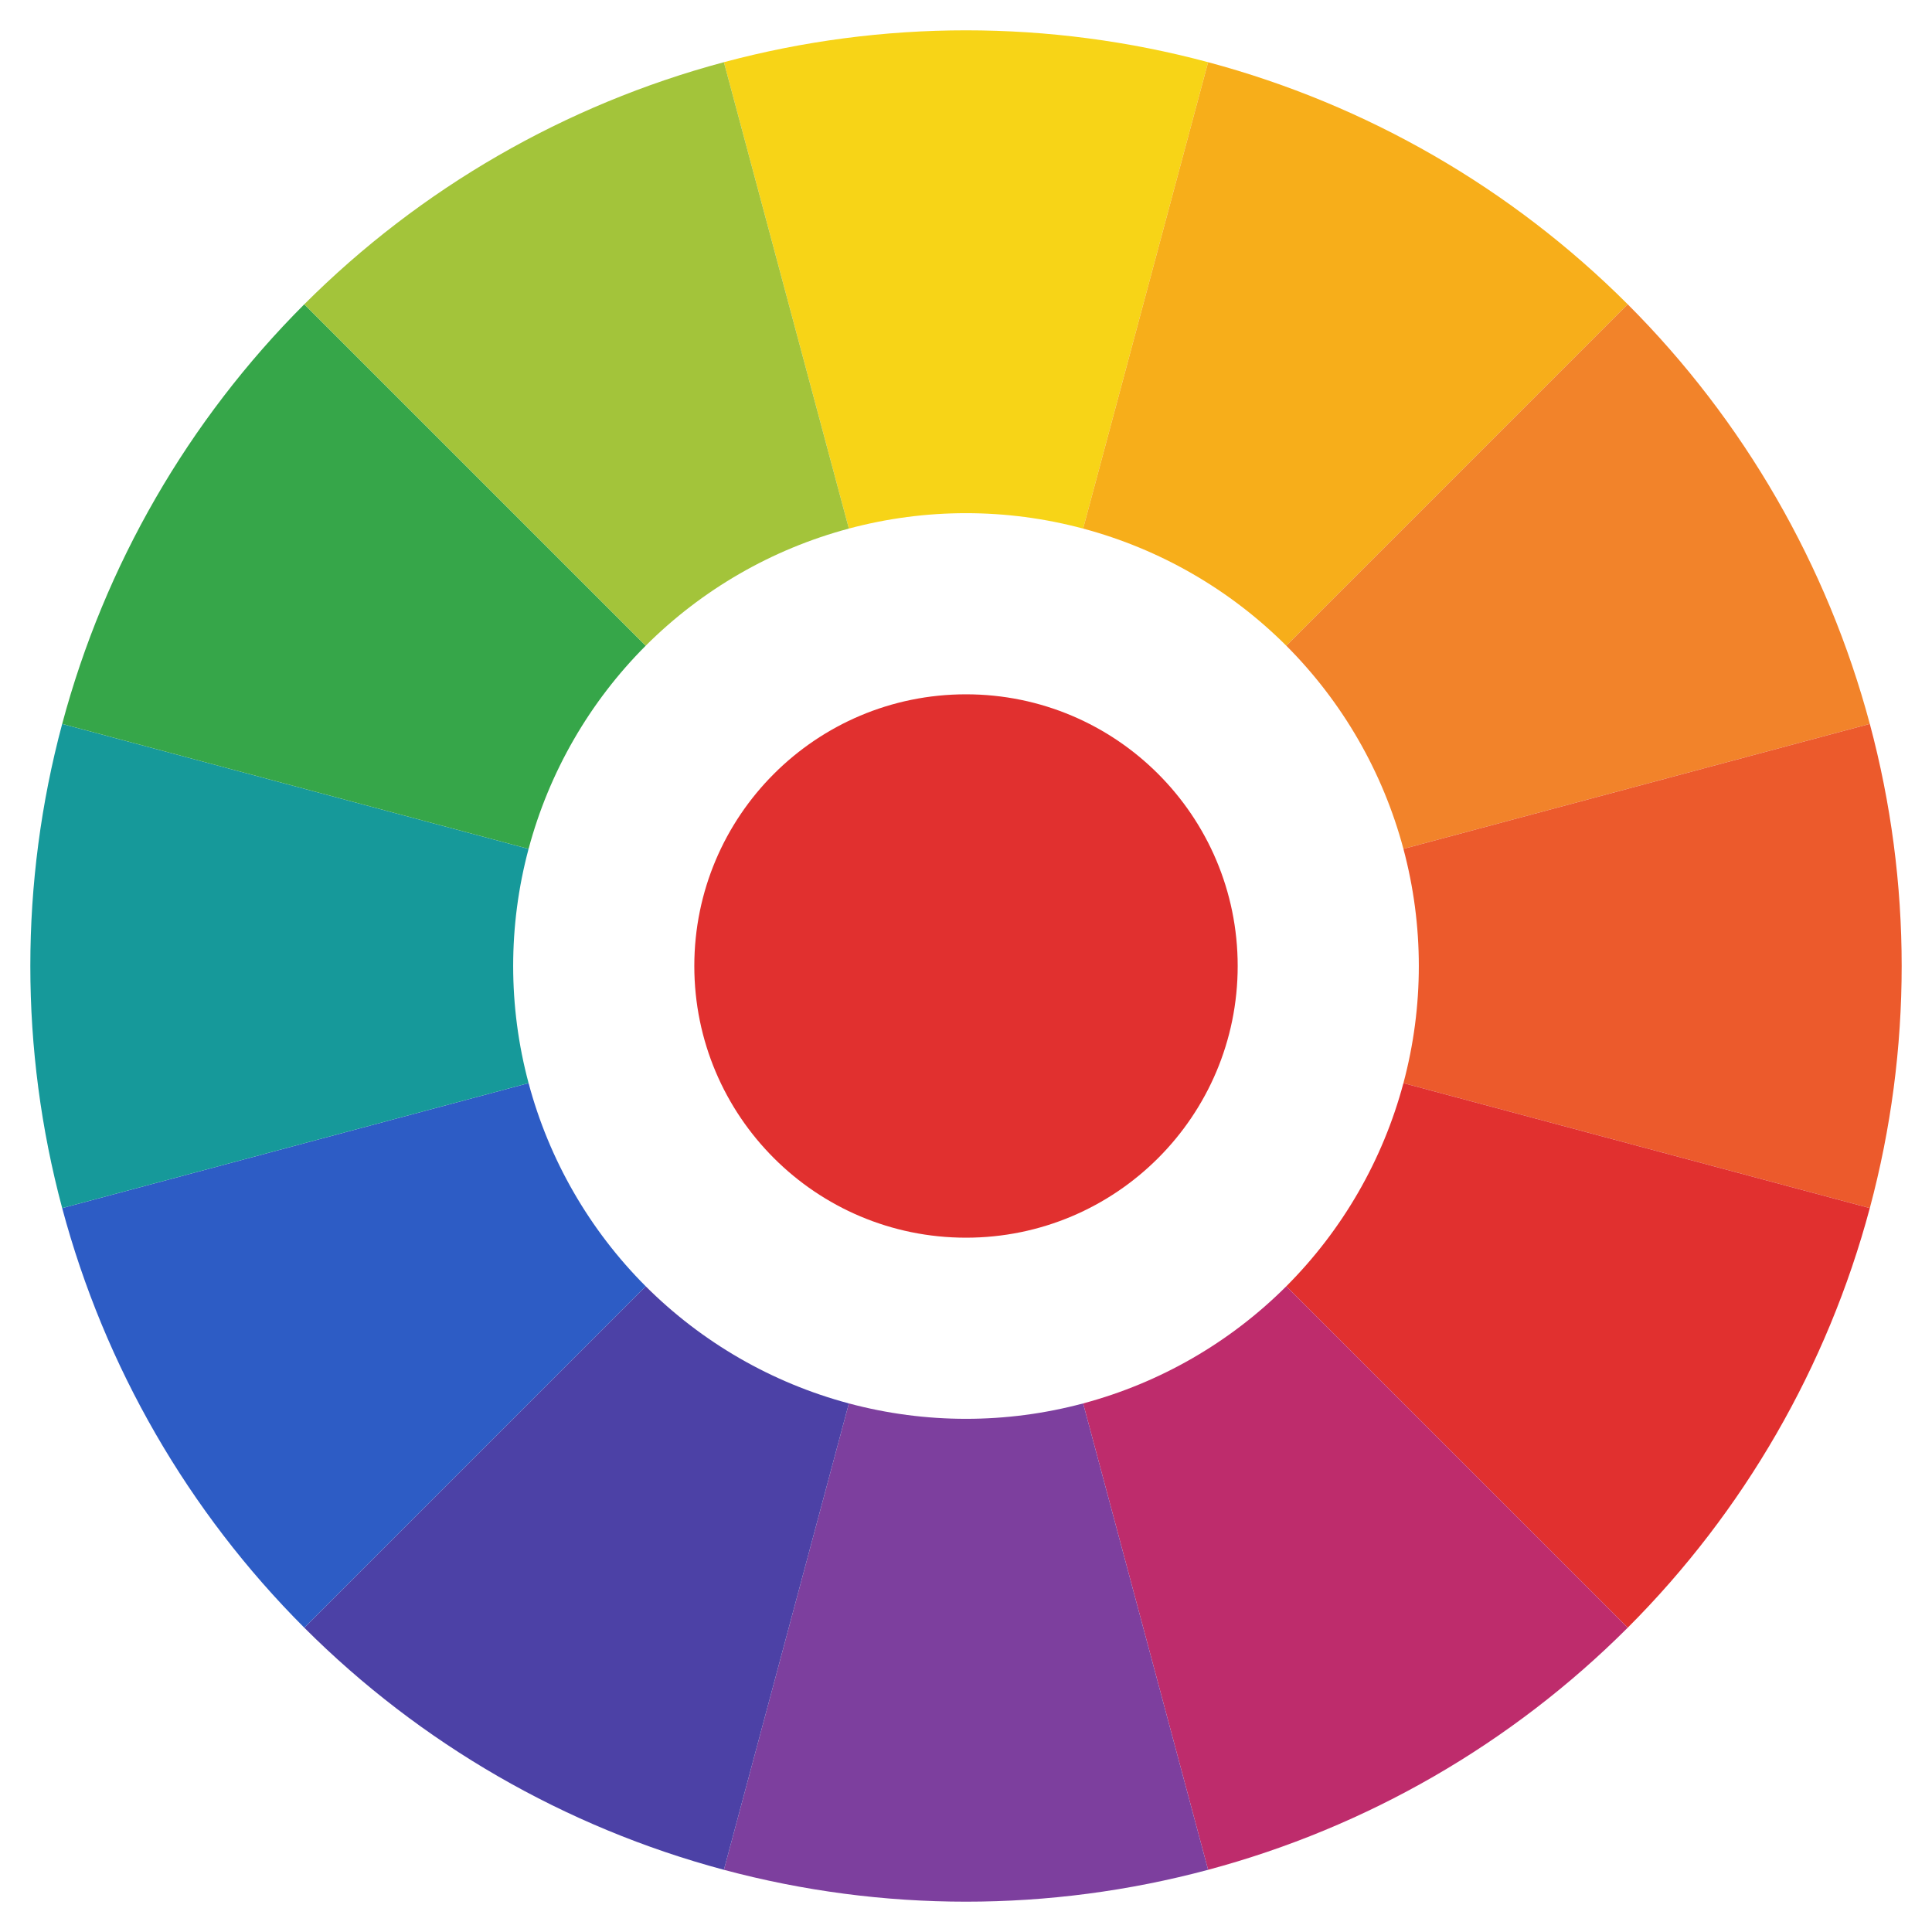
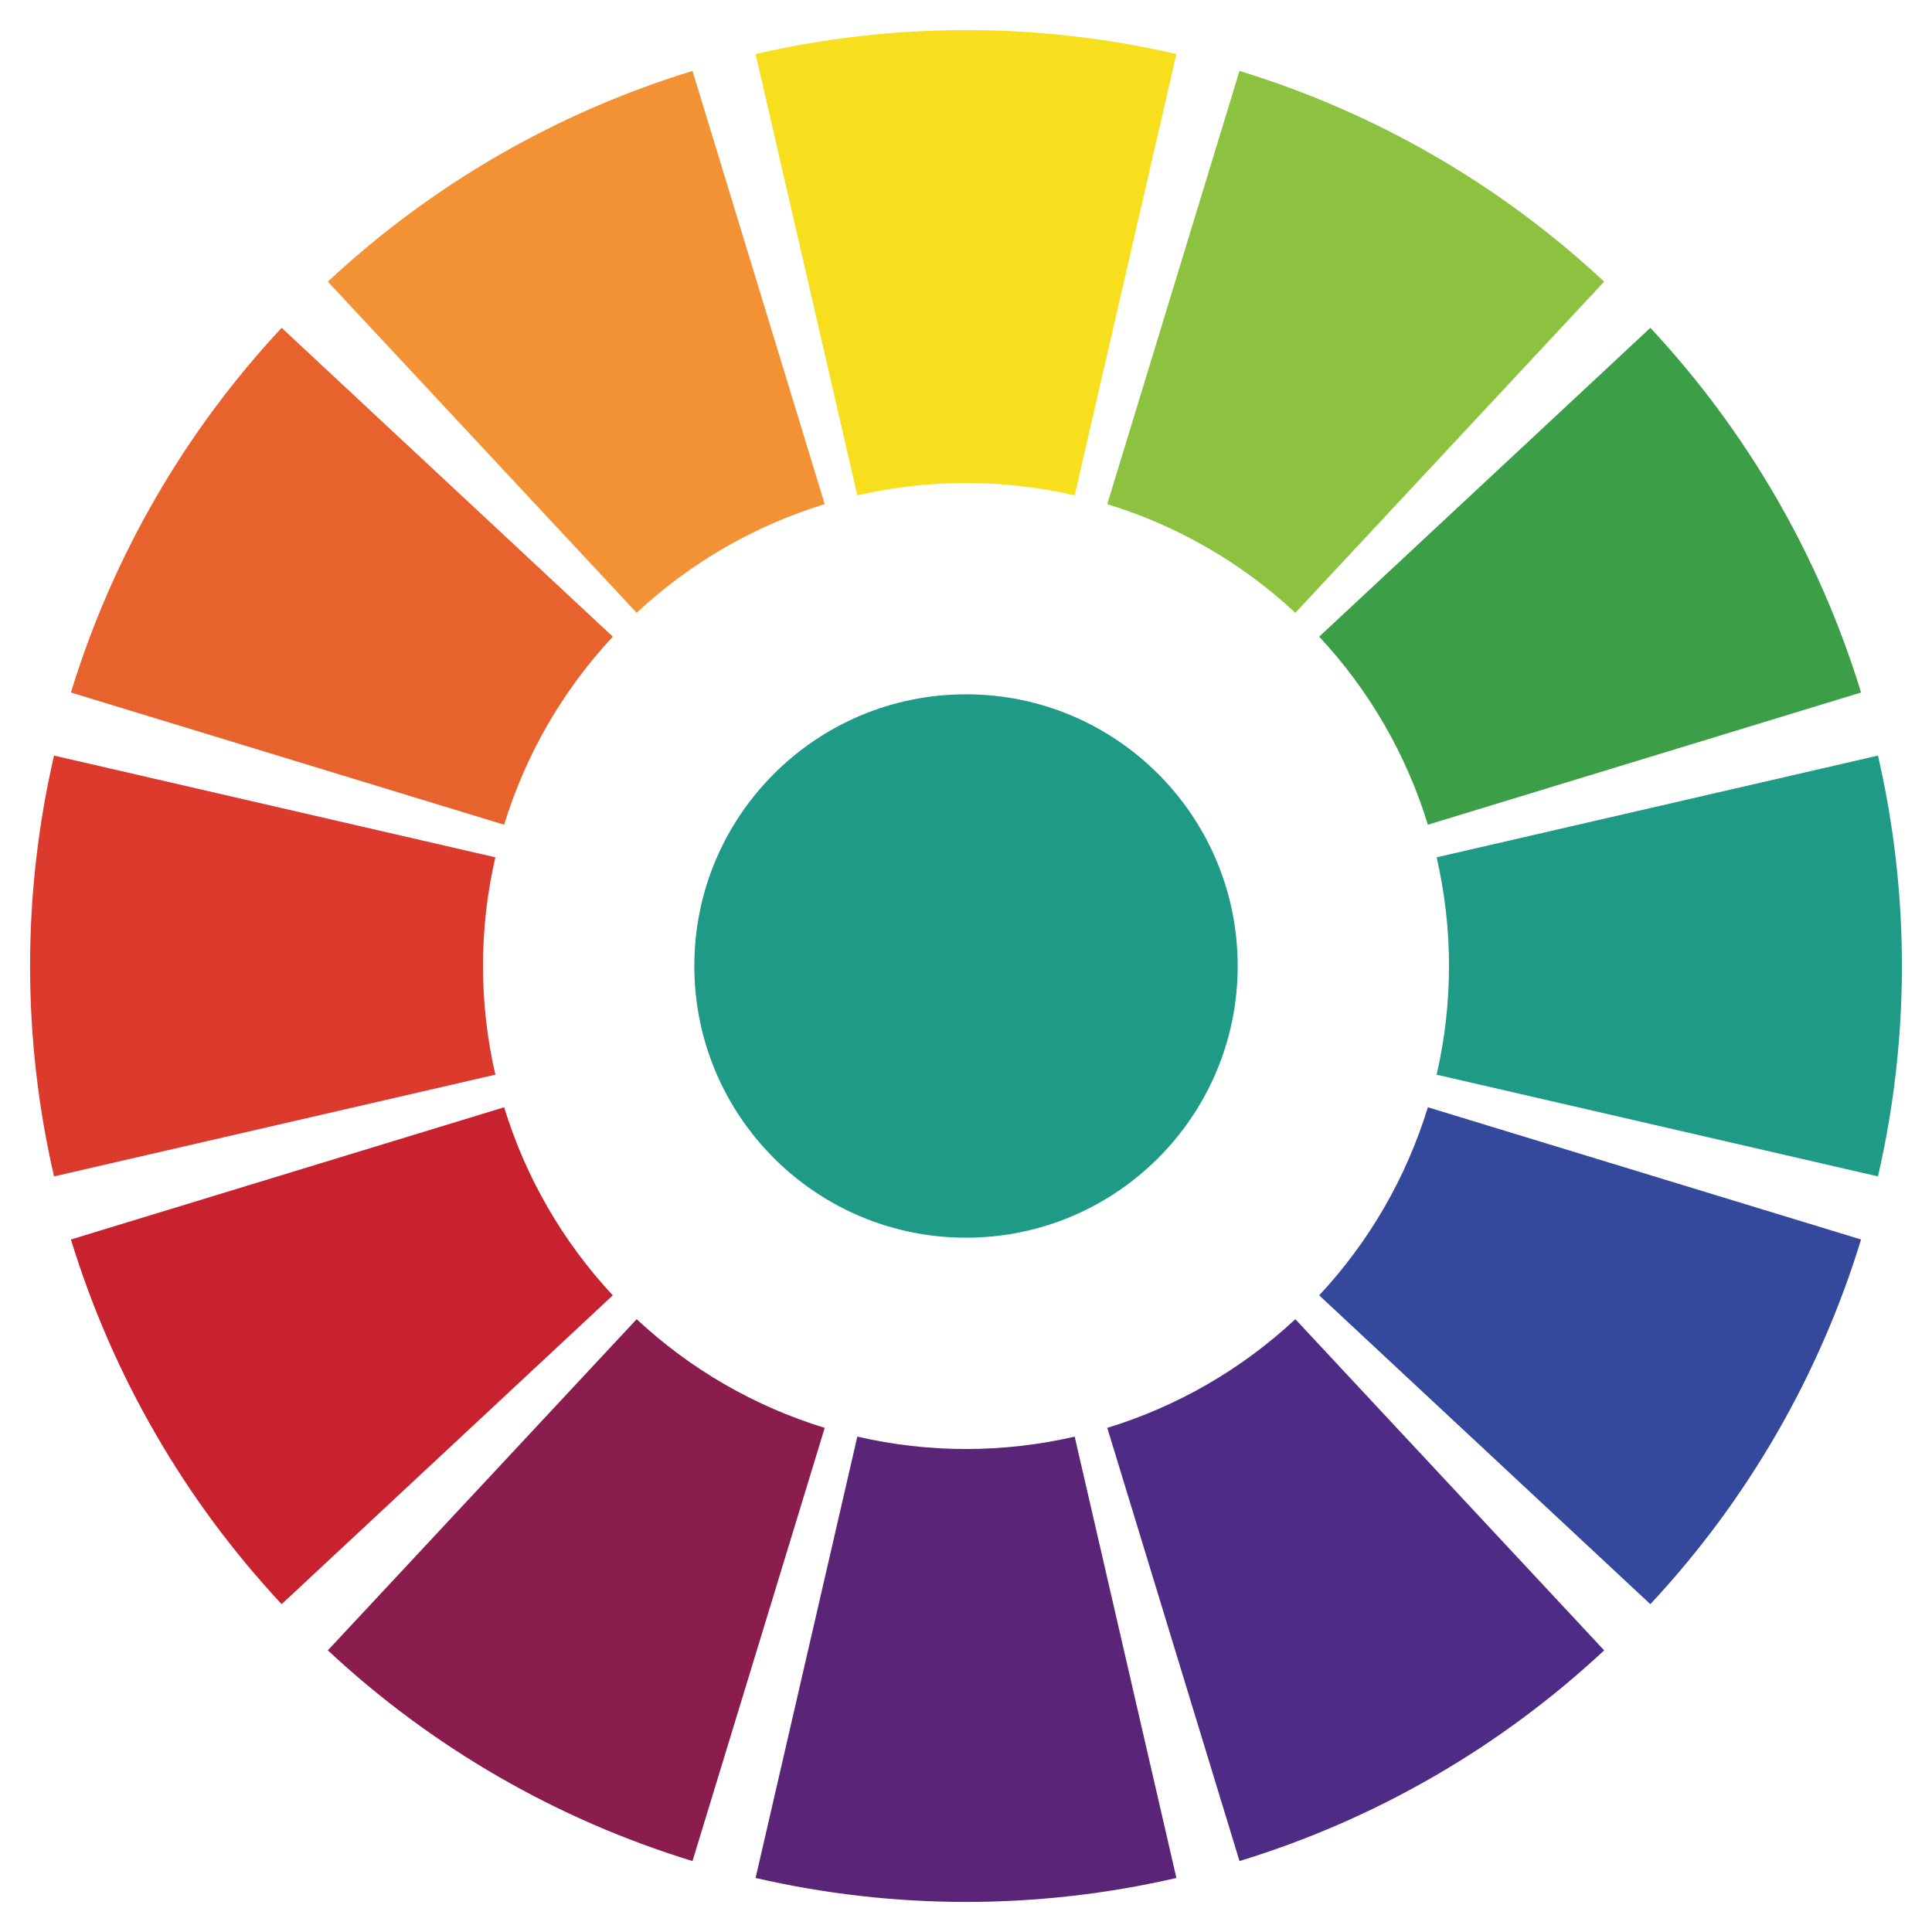
<svg xmlns="http://www.w3.org/2000/svg" viewBox="-32 -32 64 64">
-   <path d="M-8.02 -29.94A31 31 0 0 1 8.02 -29.94L3.88 -14.49A15 15 0 0 0 -3.88 -14.49Z" fill="#F7D417" />
-   <path d="M8.02 -29.94A31 31 0 0 1 21.92 -21.92L10.61 -10.61A15 15 0 0 0 3.88 -14.49Z" fill="#F7AE1A" />
-   <path d="M21.92 -21.92A31 31 0 0 1 29.94 -8.02L14.49 -3.88A15 15 0 0 0 10.61 -10.61Z" fill="#F2832A" />
-   <path d="M29.94 -8.02A31 31 0 0 1 29.94 8.02L14.49 3.88A15 15 0 0 0 14.49 -3.88Z" fill="#EC5A2C" />
-   <path d="M29.94 8.02A31 31 0 0 1 21.92 21.92L10.61 10.61A15 15 0 0 0 14.49 3.88Z" fill="#E1302F" />
-   <path d="M21.92 21.92A31 31 0 0 1 8.02 29.94L3.88 14.49A15 15 0 0 0 10.61 10.61Z" fill="#BE2C6C" />
-   <path d="M8.02 29.94A31 31 0 0 1 -8.02 29.94L-3.88 14.49A15 15 0 0 0 3.88 14.49Z" fill="#7D3F9E" />
-   <path d="M-8.02 29.94A31 31 0 0 1 -21.92 21.92L-10.61 10.61A15 15 0 0 0 -3.88 14.49Z" fill="#4C41A6" />
-   <path d="M-21.92 21.92A31 31 0 0 1 -29.94 8.02L-14.49 3.88A15 15 0 0 0 -10.61 10.61Z" fill="#2D5CC5" />
-   <path d="M-29.94 8.02A31 31 0 0 1 -29.94 -8.02L-14.49 -3.88A15 15 0 0 0 -14.49 3.88Z" fill="#16999A" />
-   <path d="M-29.94 -8.02A31 31 0 0 1 -21.92 -21.92L-10.61 -10.61A15 15 0 0 0 -14.49 -3.88Z" fill="#36A649" />
-   <path d="M-21.92 -21.92A31 31 0 0 1 -8.02 -29.94L-3.88 -14.49A15 15 0 0 0 -10.61 -10.61Z" fill="#A3C43A" />
-   <circle r="9" fill="#E1302F" />
+   <path d="M-6.97 -30.21A31 31 0 0 1 6.97 -30.21L3.60 -15.59A16 16 0 0 0 -3.60 -15.59Z" fill="#F7DF1E" />
+   <path d="M9.06 -29.65A31 31 0 0 1 21.14 -22.67L10.91 -11.70A16 16 0 0 0 4.68 -15.30Z" fill="#8CC23F" />
+   <path d="M22.67 -21.14A31 31 0 0 1 29.65 -9.06L15.30 -4.68A16 16 0 0 0 11.70 -10.91Z" fill="#3D9E48" />
+   <path d="M30.21 -6.97A31 31 0 0 1 30.21 6.97L15.59 3.60A16 16 0 0 0 15.59 -3.60Z" fill="#1F9A87" />
+   <path d="M29.65 9.06A31 31 0 0 1 22.67 21.14L11.70 10.91A16 16 0 0 0 15.30 4.68Z" fill="#34489C" />
+   <path d="M21.14 22.67A31 31 0 0 1 9.06 29.65L4.68 15.30A16 16 0 0 0 10.91 11.70Z" fill="#4E2C85" />
+   <path d="M6.97 30.21A31 31 0 0 1 -6.97 30.21L-3.60 15.59A16 16 0 0 0 3.60 15.59Z" fill="#5B2577" />
+   <path d="M-9.06 29.65A31 31 0 0 1 -21.14 22.67L-10.91 11.70A16 16 0 0 0 -4.68 15.30Z" fill="#8A1D4E" />
+   <path d="M-22.67 21.14A31 31 0 0 1 -29.65 9.06L-15.30 4.68A16 16 0 0 0 -11.70 10.91Z" fill="#C9222F" />
+   <path d="M-30.21 6.97A31 31 0 0 1 -30.21 -6.97L-15.59 -3.60A16 16 0 0 0 -15.59 3.60Z" fill="#DB3A2C" />
+   <path d="M-29.65 -9.06A31 31 0 0 1 -22.67 -21.14L-11.70 -10.91A16 16 0 0 0 -15.30 -4.68Z" fill="#E8622E" />
+   <path d="M-21.14 -22.67A31 31 0 0 1 -9.06 -29.65L-4.68 -15.30A16 16 0 0 0 -10.91 -11.70Z" fill="#F29234" />
+   <circle r="9" fill="#1F9A87" />
</svg>
